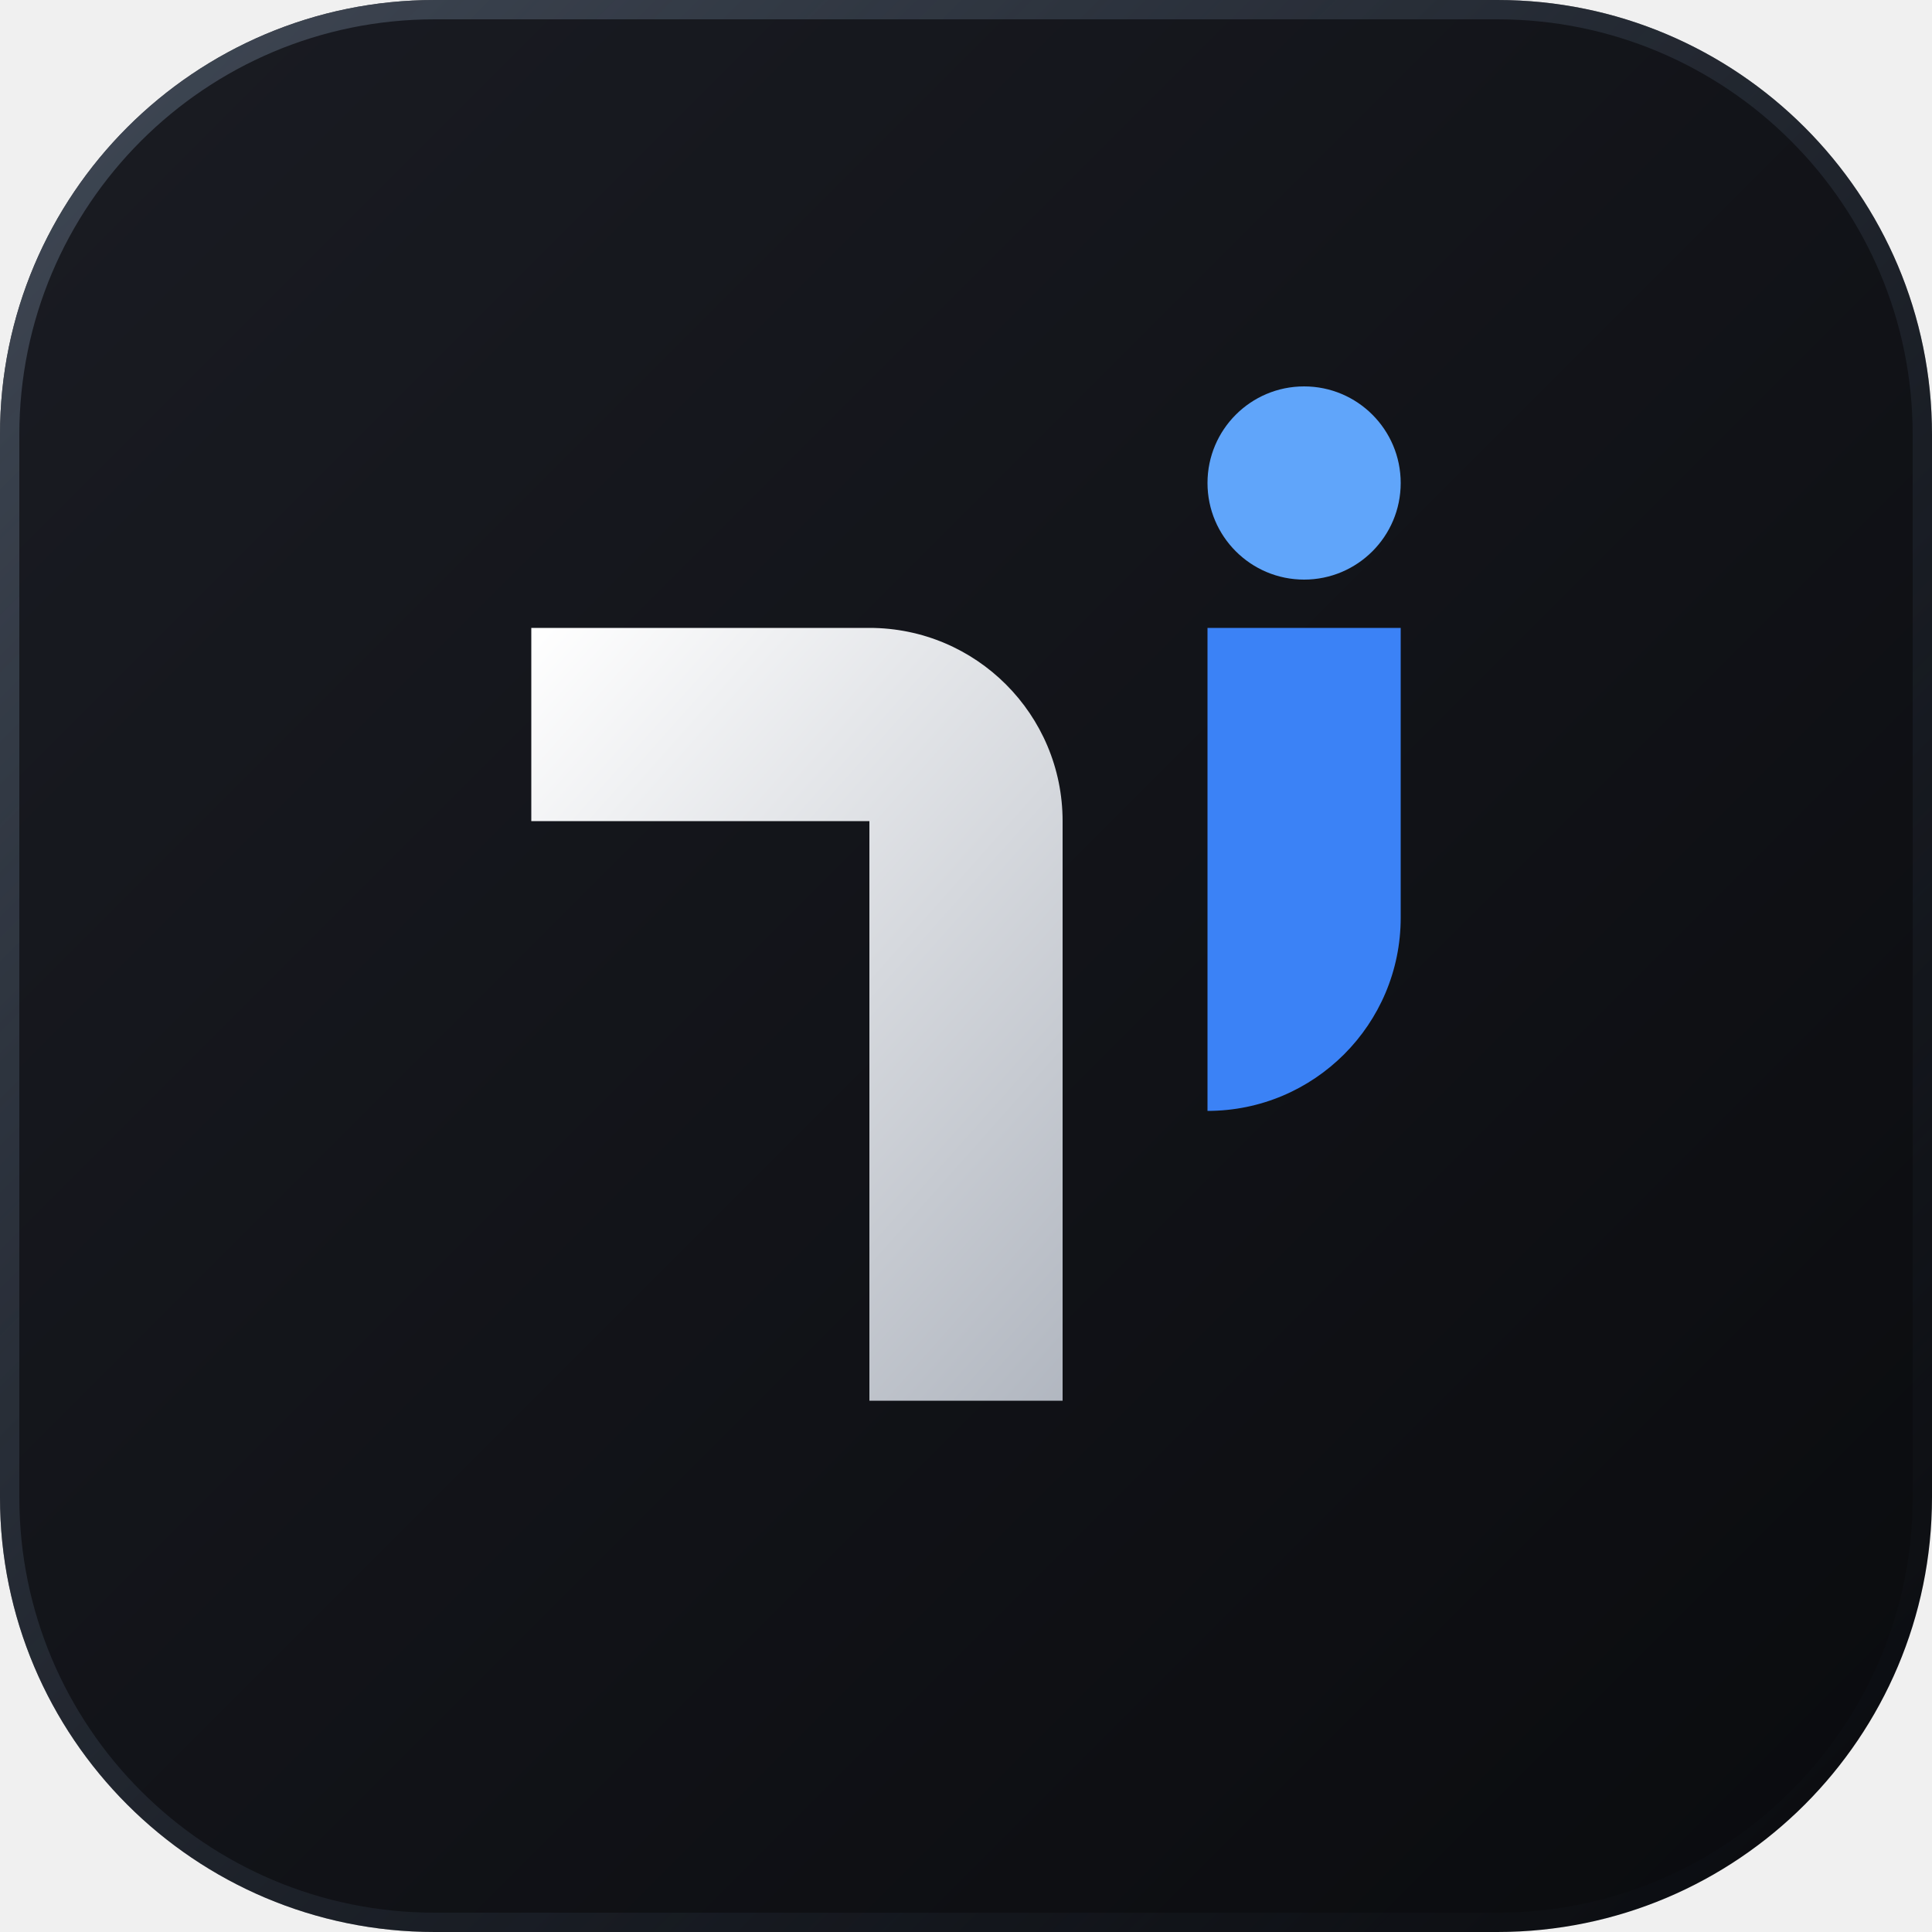
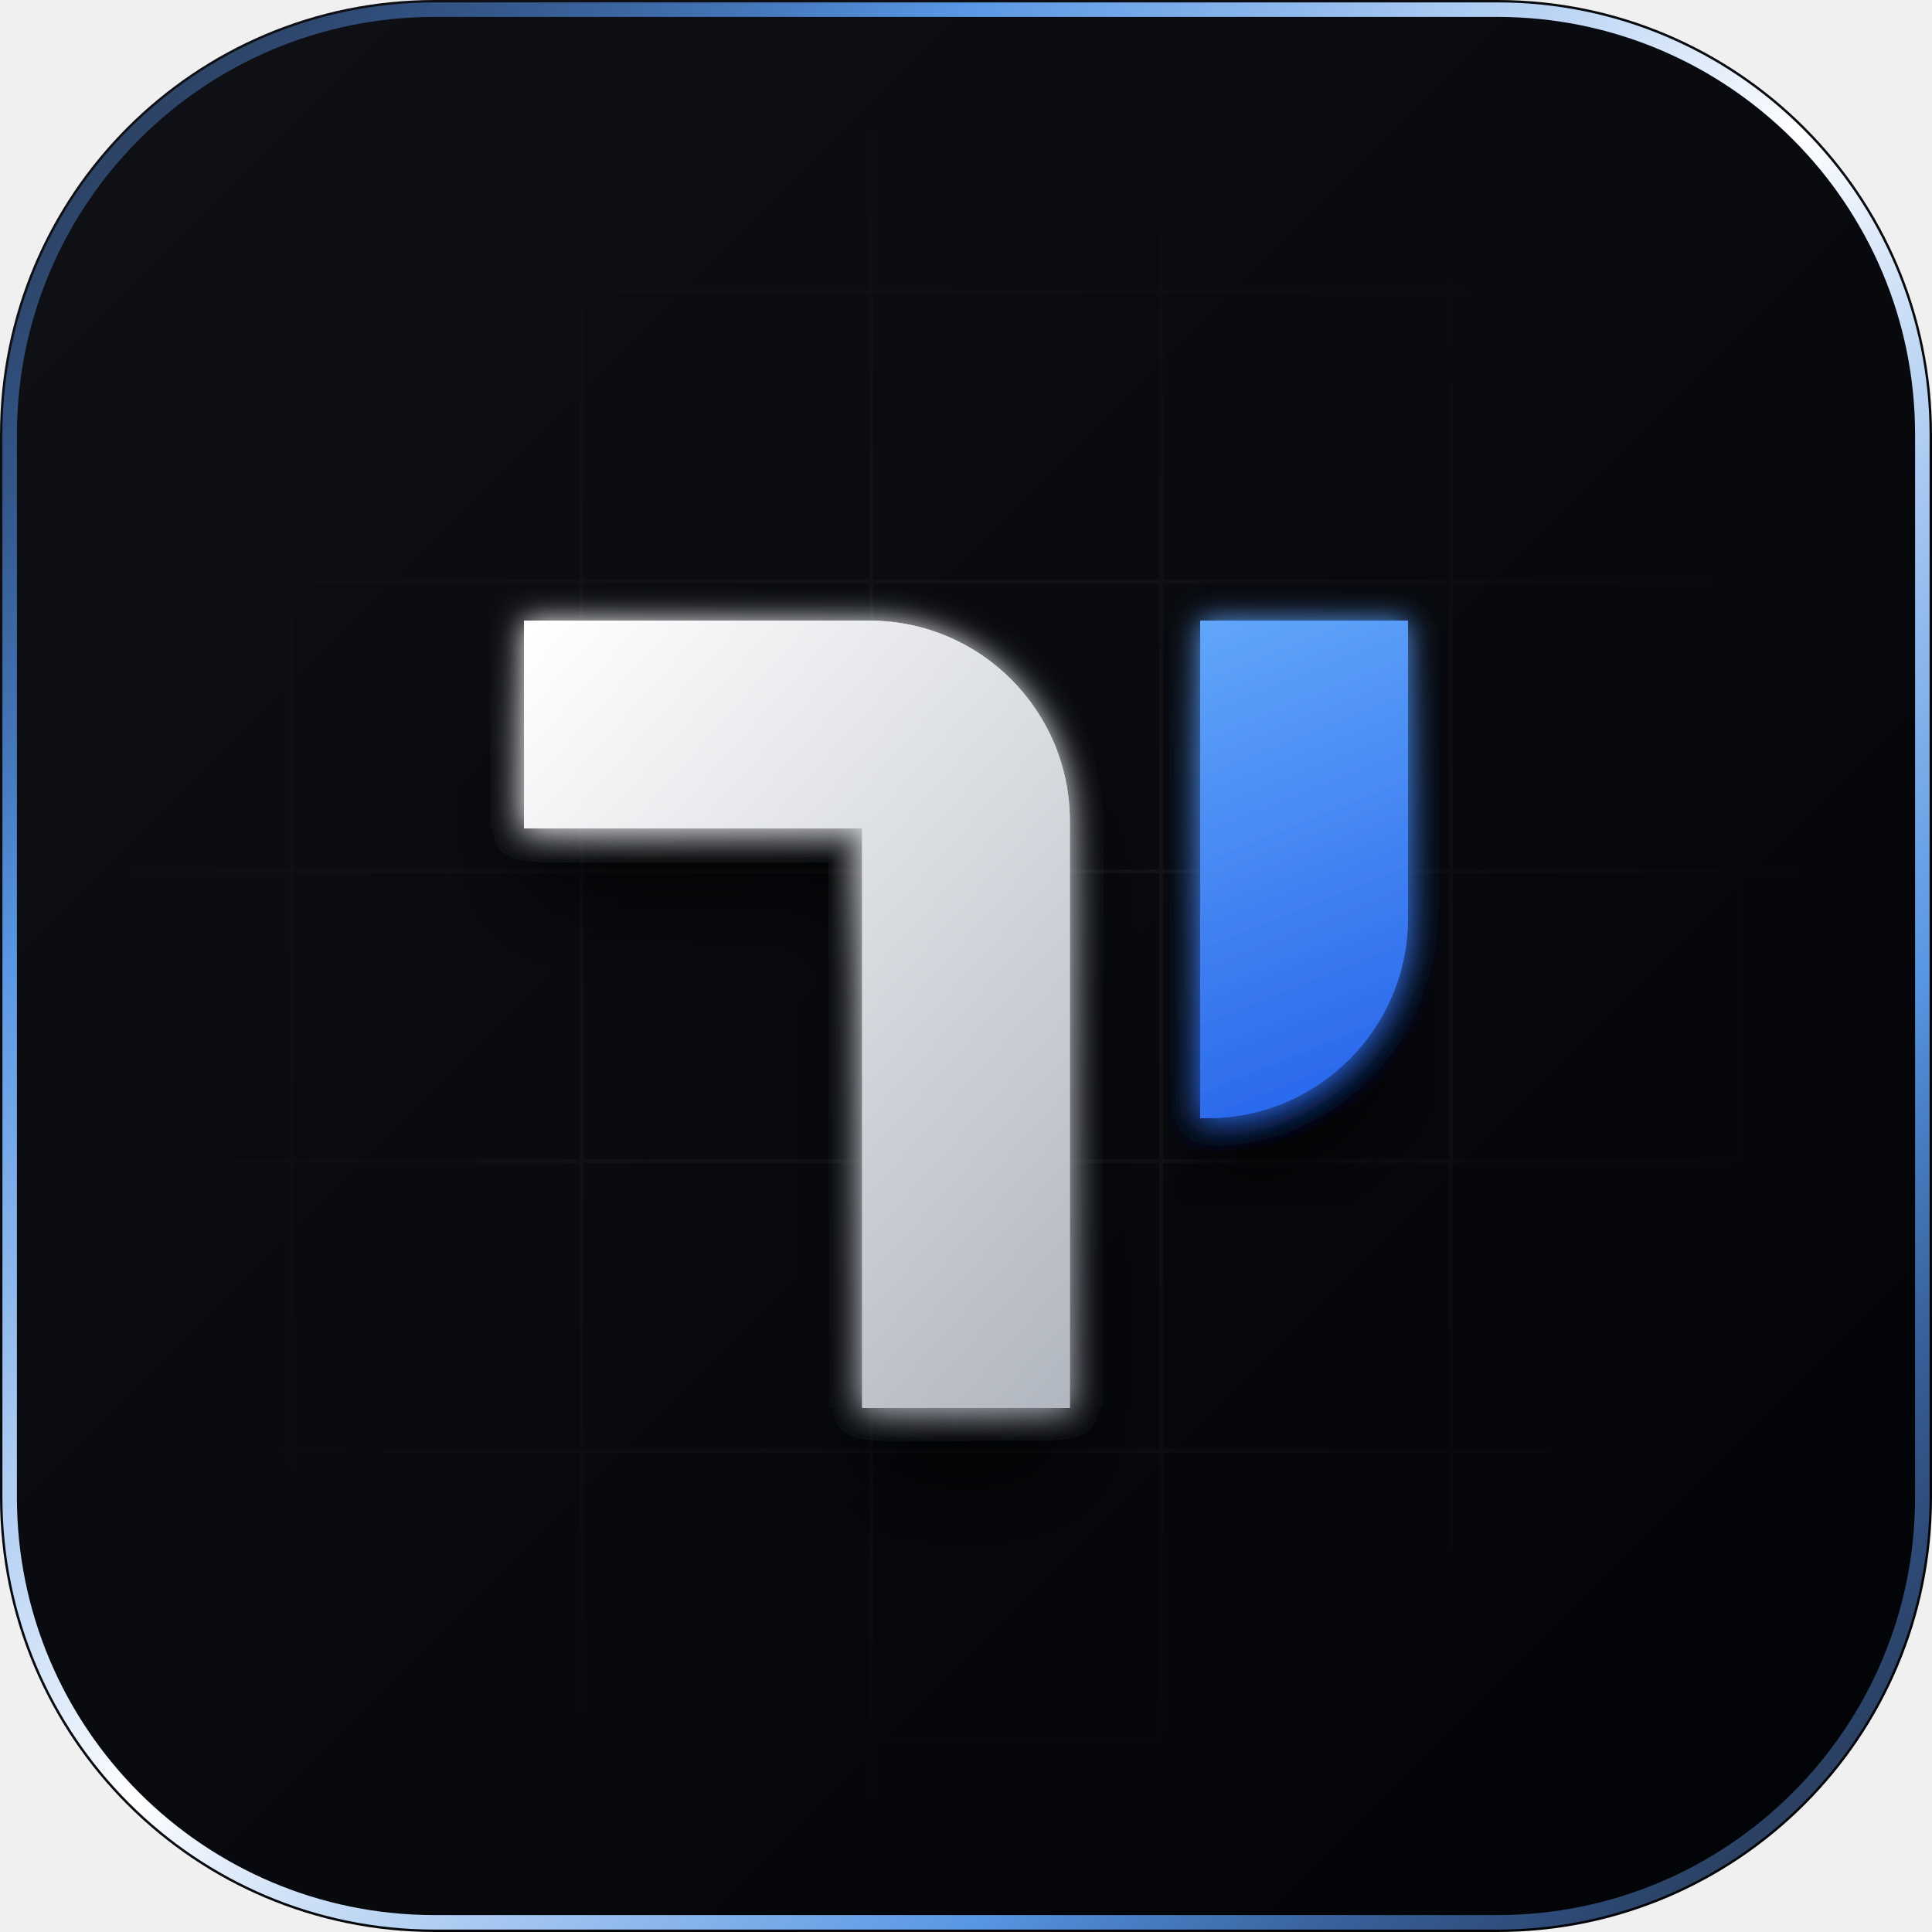
<svg xmlns="http://www.w3.org/2000/svg" width="200" height="200" viewBox="0 0 200 200" fill="none">
-   <rect width="200" height="200" rx="45" fill="url(#bg_gradient)" />
-   <rect x="1" y="1" width="198" height="198" rx="44" stroke="url(#border_gradient)" stroke-width="2" />
-   <path d="M 55 65 L 90 65 C 101.046 65 110 73.954 110 85 L 110 145 L 90 145 L 90 85 L 55 85 L 55 65 Z" fill="url(#mark_gradient)" />
-   <path d="M 125 65 L 145 65 L 145 95 C 145 106.046 136.046 115 125 115 L 125 95 C 125 95 125 85 125 65 Z" fill="#3B82F6" />
-   <circle cx="135" cy="50" r="10" fill="#60A5FA" />
  <defs>
    <linearGradient id="bg_gradient" x1="0" y1="0" x2="200" y2="200" gradientUnits="userSpaceOnUse">
-       <stop stop-color="#1A1C23" />
-       <stop offset="1" stop-color="#0A0B0E" />
+       <stop stop-color="#0F1117" />
+       <stop offset="1" stop-color="#020306" />
    </linearGradient>
-     <linearGradient id="border_gradient" x1="0" y1="0" x2="200" y2="200" gradientUnits="userSpaceOnUse">
-       <stop stop-color="#4B5563" stop-opacity="0.8" />
-       <stop offset="1" stop-color="#1F2937" stop-opacity="0.0" />
+     <linearGradient id="border_metallic" x1="0" y1="0" x2="200" y2="200" gradientUnits="userSpaceOnUse">
+       <stop stop-color="#374151" stop-opacity="0.8" />
+       <stop offset="0.5" stop-color="#000000" stop-opacity="0" />
+       <stop offset="1" stop-color="#374151" stop-opacity="0.8" />
+     </linearGradient>
+     <linearGradient id="border_highlight" x1="0" y1="0" x2="200" y2="200" gradientUnits="userSpaceOnUse">
+       <stop offset="0%" stop-color="#3B82F6" stop-opacity="0" />
+       <stop offset="25%" stop-color="#60A5FA" stop-opacity="0.9" />
+       <stop offset="50%" stop-color="#FFFFFF" stop-opacity="1" />
+       <stop offset="75%" stop-color="#60A5FA" stop-opacity="0.9" />
+       <stop offset="100%" stop-color="#3B82F6" stop-opacity="0" />
+       <animateTransform attributeName="gradientTransform" type="rotate" from="0 100 100" to="360 100 100" dur="4s" repeatCount="indefinite" />
    </linearGradient>
    <linearGradient id="mark_gradient" x1="55" y1="65" x2="145" y2="145" gradientUnits="userSpaceOnUse">
      <stop stop-color="#FFFFFF" />
      <stop offset="1" stop-color="#9CA3AF" />
    </linearGradient>
+     <linearGradient id="blue_gradient" x1="125" y1="65" x2="145" y2="115" gradientUnits="userSpaceOnUse">
+       <stop stop-color="#60A5FA" />
+       <stop offset="1" stop-color="#2563EB" />
+     </linearGradient>
+     <pattern id="grid" width="30" height="30" patternUnits="userSpaceOnUse">
+       <path d="M 30 0 L 0 0 0 30" fill="none" stroke="#FFFFFF" stroke-opacity="0.04" stroke-width="0.8" />
+       <animateTransform attributeName="patternTransform" type="translate" from="0 0" to="30 30" dur="8s" repeatCount="indefinite" />
+     </pattern>
+     <radialGradient id="gridFade" cx="50%" cy="50%" r="50%">
+       <stop offset="10%" stop-color="white" stop-opacity="1" />
+       <stop offset="90%" stop-color="white" stop-opacity="0" />
+     </radialGradient>
+     <mask id="fadeMask">
+       <rect width="200" height="200" fill="url(#gridFade)" />
+     </mask>
+     <filter id="softGlow" x="-50%" y="-50%" width="200%" height="200%">
+       <feGaussianBlur stdDeviation="20" result="blur" />
+     </filter>
+     <filter id="markFX" x="-20%" y="-20%" width="140%" height="140%">
+       <feGaussianBlur in="SourceGraphic" stdDeviation="1.5" result="glowBlur" />
+       <feDropShadow in="SourceGraphic" dx="0" dy="8" stdDeviation="5" flood-color="#000000" flood-opacity="0.7" result="shadow" />
+       <feMerge>
+         <feMergeNode in="shadow" />
+         <feMergeNode in="glowBlur" />
+         <feMergeNode in="SourceGraphic" />
+       </feMerge>
+     </filter>
+     <filter id="dotGlow" x="-50%" y="-50%" width="200%" height="200%">
+       <feGaussianBlur in="SourceGraphic" stdDeviation="3" result="blur" />
+       <feMerge>
+         <feMergeNode in="blur" />
+         <feMergeNode in="SourceGraphic" />
+       </feMerge>
+     </filter>
  </defs>
+   <style>
+     @keyframes entryReveal {
+       0% { opacity: 0; transform: scale(0.95); }
+       100% { opacity: 1; transform: scale(1); }
+     }
+ 
+     @keyframes drawFillT {
+       0% { stroke-dashoffset: 280; fill-opacity: 0; }
+       50% { stroke-dashoffset: 0; fill-opacity: 0; }
+       100% { stroke-dashoffset: 0; fill-opacity: 1; }
+     }
+ 
+     @keyframes drawFillA {
+       0% { stroke-dashoffset: 150; fill-opacity: 0; transform: translateY(8px); }
+       50% { stroke-dashoffset: 0; fill-opacity: 0; transform: translateY(8px); }
+       100% { stroke-dashoffset: 0; fill-opacity: 1; transform: translateY(0px); }
+     }
+ 
+     @keyframes pulseRing {
+       0% { transform: scale(0.6); opacity: 0.8; stroke-width: 2px; }
+       100% { transform: scale(3.5); opacity: 0; stroke-width: 0.5px; }
+     }
+ 
+     @keyframes float1 {
+       0%, 100% { transform: translateY(0); }
+       50% { transform: translateY(-3.5px); }
+     }
+ 
+     @keyframes float2 {
+       0%, 100% { transform: translateY(0); }
+       50% { transform: translateY(-4.5px); }
+     }
+ 
+     @keyframes float3 {
+       0%, 100% { transform: translateY(0); }
+       50% { transform: translateY(-5px); }
+     }
+ 
+     .base-layer {
+       animation: entryReveal 2s cubic-bezier(0.16, 1, 0.3, 1) forwards;
+       transform-origin: 100px 100px;
+     }
+ 
+     .t-mark {
+       stroke-dasharray: 280;
+       stroke: url(#mark_gradient);
+       stroke-width: 1.5;
+       fill: url(#mark_gradient);
+       animation: drawFillT 2.5s cubic-bezier(0.25, 1, 0.3, 1) forwards;
+     }
+ 
+     .t-wrap {
+       animation: float1 7s cubic-bezier(0.4, 0, 0.2, 1) infinite;
+     }
+ 
+     .a-mark {
+       stroke-dasharray: 150;
+       stroke: url(#blue_gradient);
+       stroke-width: 1.5;
+       fill: url(#blue_gradient);
+       animation: drawFillA 2.5s cubic-bezier(0.25, 1, 0.3, 1) forwards;
+     }
+ 
+     .a-wrap {
+       animation: float2 6s cubic-bezier(0.4, 0, 0.2, 1) -2s infinite;
+     }
+ 
+     .radar-wrap {
+       animation: float3 6.5s cubic-bezier(0.4, 0, 0.2, 1) -1s infinite;
+     }
+ 
+     .radar-dot {
+       fill: #60A5FA;
+       opacity: 0;
+       animation: entryReveal 1s ease-out 2s forwards;
+     }
+ 
+     .ring {
+       fill: none;
+       stroke: #60A5FA;
+       opacity: 0;
+       transform-origin: 135px 50px;
+     }
+     
+     .ring-1 { animation: pulseRing 3.5s cubic-bezier(0.1, 0.5, 0.3, 1) 2.2s infinite; }
+     .ring-2 { animation: pulseRing 3.5s cubic-bezier(0.1, 0.5, 0.3, 1) 3.9s infinite; }
+     
+   </style>
+   <g class="base-layer">
+     <rect width="200" height="200" rx="45" fill="url(#bg_gradient)" />
+     <rect width="200" height="200" rx="45" fill="url(#grid)" mask="url(#fadeMask)" />
+     <circle cx="100" cy="110" r="75" fill="#1D4ED8" filter="url(#softGlow)" opacity="0">
+       <animate attributeName="opacity" values="0;0.2;0" dur="7s" repeatCount="indefinite" />
+     </circle>
+     <rect x="1" y="1" width="198" height="198" rx="44" fill="none" stroke="url(#border_metallic)" stroke-width="1.5" />
+     <rect x="1" y="1" width="198" height="198" rx="44" fill="none" stroke="url(#border_highlight)" stroke-width="1.5" />
+   </g>
+   <g class="t-wrap">
+     <path class="t-mark" filter="url(#markFX)" d="M 55 65 L 90 65 C 101.046 65 110 73.954 110 85 L 110 145 L 90 145 L 90 85 L 55 85 L 55 65 Z" />
+   </g>
+   <g class="a-wrap">
+     <path class="a-mark" filter="url(#markFX)" d="M 125 65 L 145 65 L 145 95 C 145 106.046 136.046 115 125 115 L 125 95 C 125 95 125 85 125 65 Z" />
+   </g>
+   <g class="radar-wrap">
+     <circle class="ring ring-1" cx="135" cy="50" r="8" />
+     <circle class="ring ring-2" cx="135" cy="50" r="8" />
+     <circle class="radar-dot" filter="url(#dotGlow)" cx="135" cy="50" r="8" />
+   </g>
</svg>
